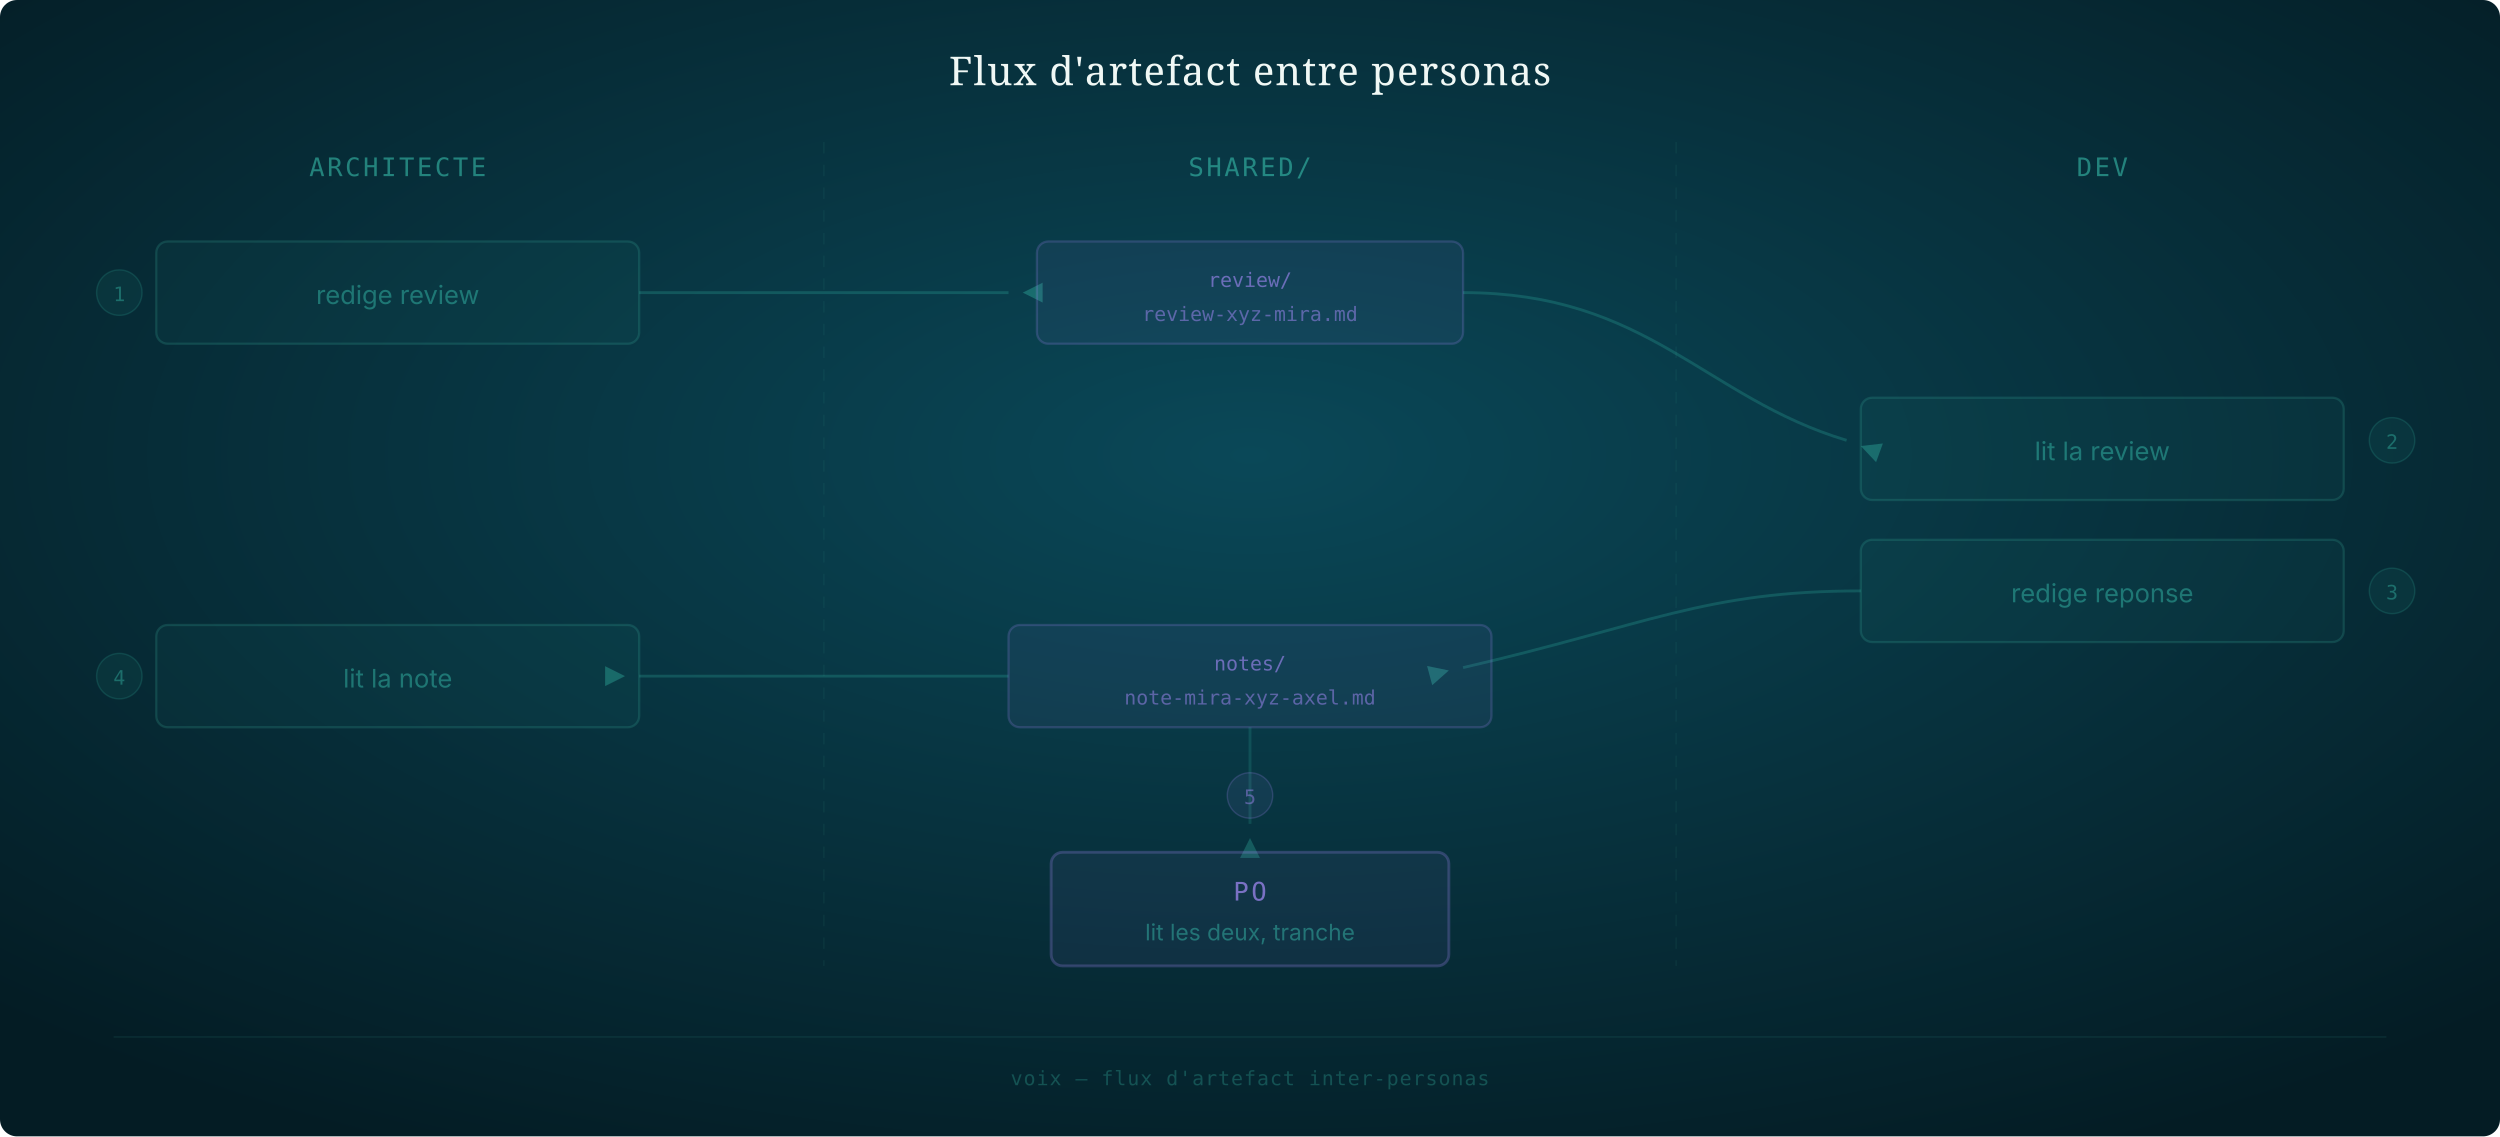
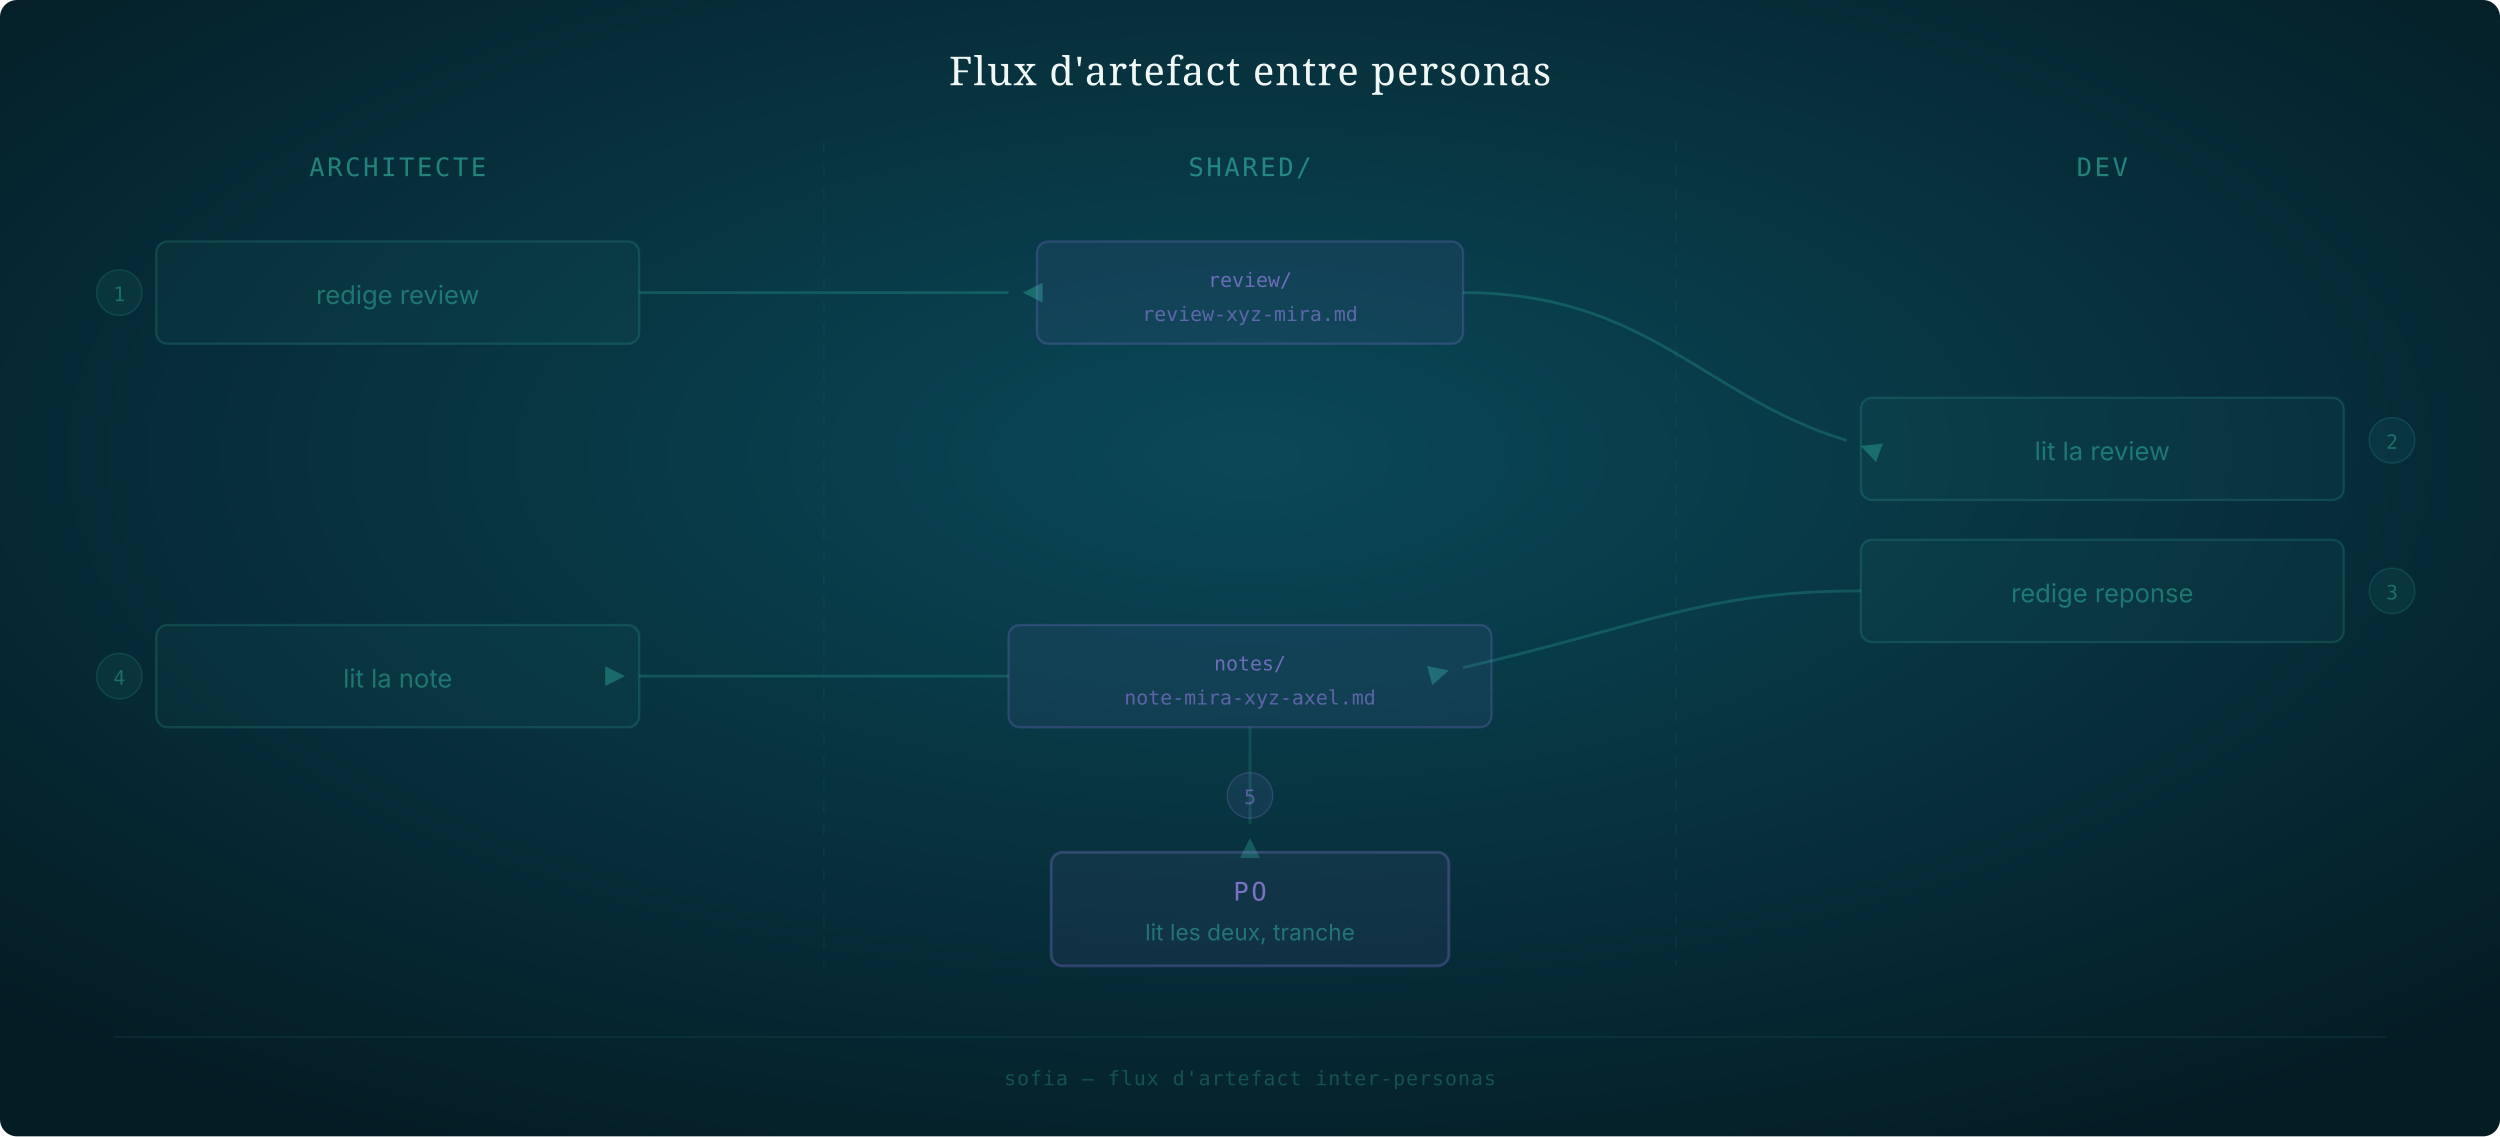
<svg xmlns="http://www.w3.org/2000/svg" viewBox="0 0 880 400">
  <defs>
    <radialGradient id="bg-grad" cx="50%" cy="40%" r="70%">
      <stop offset="0%" stop-color="#0a4858" />
      <stop offset="100%" stop-color="#041c24" />
    </radialGradient>
  </defs>
  <rect width="880" height="400" fill="url(#bg-grad)" rx="6" />
  <text x="440" y="30" text-anchor="middle" fill="#f0f8f5" font-family="Georgia,serif" font-size="14" font-weight="300" letter-spacing="0.03em">Flux d'artefact entre personas</text>
  <text x="140" y="62" text-anchor="middle" fill="rgba(64,216,192,0.5)" font-family="IBM Plex Mono,monospace" font-size="9" letter-spacing="0.1em" text-transform="uppercase">ARCHITECTE</text>
  <text x="440" y="62" text-anchor="middle" fill="rgba(64,216,192,0.5)" font-family="IBM Plex Mono,monospace" font-size="9" letter-spacing="0.1em" text-transform="uppercase">SHARED/</text>
  <text x="740" y="62" text-anchor="middle" fill="rgba(64,216,192,0.5)" font-family="IBM Plex Mono,monospace" font-size="9" letter-spacing="0.1em" text-transform="uppercase">DEV</text>
  <line x1="290" y1="50" x2="290" y2="340" stroke="rgba(64,180,160,0.08)" stroke-width="0.5" stroke-dasharray="4 4" />
  <line x1="590" y1="50" x2="590" y2="340" stroke="rgba(64,180,160,0.08)" stroke-width="0.5" stroke-dasharray="4 4" />
  <rect x="55" y="85" width="170" height="36" rx="4" fill="rgba(64,216,192,0.04)" stroke="rgba(64,180,160,0.2)" stroke-width="0.8" />
  <text x="140" y="107" text-anchor="middle" fill="rgba(64,216,192,0.4)" font-family="Inter,sans-serif" font-size="9">redige review</text>
  <path d="M 225 103 C 290 103, 310 103, 355 103" fill="none" stroke="rgba(64,216,192,0.2)" stroke-width="1" />
  <path d="M7,-3.5 L0,0 L7,3.5Z" fill="rgba(64,216,192,0.3)" transform="translate(360,103) rotate(0)" />
  <rect x="365" y="85" width="150" height="36" rx="4" fill="rgba(167,139,250,0.06)" stroke="rgba(167,139,250,0.2)" stroke-width="0.8" />
  <text x="440" y="101" text-anchor="middle" fill="rgba(167,139,250,0.6)" font-family="IBM Plex Mono,monospace" font-size="7">review/</text>
  <text x="440" y="113" text-anchor="middle" fill="rgba(167,139,250,0.5)" font-family="IBM Plex Mono,monospace" font-size="7">review-xyz-mira.md</text>
  <path d="M 515 103 C 580 103, 600 140, 650 155" fill="none" stroke="rgba(64,216,192,0.2)" stroke-width="1" />
  <path d="M7,-3.5 L0,0 L7,3.5Z" fill="rgba(64,216,192,0.3)" transform="translate(655,157) rotate(20)" />
  <rect x="655" y="140" width="170" height="36" rx="4" fill="rgba(64,216,192,0.04)" stroke="rgba(64,180,160,0.2)" stroke-width="0.8" />
  <text x="740" y="162" text-anchor="middle" fill="rgba(64,216,192,0.4)" font-family="Inter,sans-serif" font-size="9">lit la review</text>
  <rect x="655" y="190" width="170" height="36" rx="4" fill="rgba(64,216,192,0.04)" stroke="rgba(64,180,160,0.2)" stroke-width="0.8" />
  <text x="740" y="212" text-anchor="middle" fill="rgba(64,216,192,0.4)" font-family="Inter,sans-serif" font-size="9">redige reponse</text>
  <path d="M 655 208 C 600 208, 580 220, 515 235" fill="none" stroke="rgba(64,216,192,0.2)" stroke-width="1" />
  <path d="M7,-3.5 L0,0 L7,3.5Z" fill="rgba(64,216,192,0.3)" transform="translate(510,236) rotate(165)" />
  <rect x="355" y="220" width="170" height="36" rx="4" fill="rgba(167,139,250,0.06)" stroke="rgba(167,139,250,0.2)" stroke-width="0.8" />
  <text x="440" y="236" text-anchor="middle" fill="rgba(167,139,250,0.6)" font-family="IBM Plex Mono,monospace" font-size="7">notes/</text>
  <text x="440" y="248" text-anchor="middle" fill="rgba(167,139,250,0.5)" font-family="IBM Plex Mono,monospace" font-size="7">note-mira-xyz-axel.md</text>
  <path d="M 355 238 C 290 238, 270 238, 225 238" fill="none" stroke="rgba(64,216,192,0.2)" stroke-width="1" />
  <path d="M7,-3.5 L0,0 L7,3.5Z" fill="rgba(64,216,192,0.3)" transform="translate(220,238) rotate(180)" />
  <rect x="55" y="220" width="170" height="36" rx="4" fill="rgba(64,216,192,0.04)" stroke="rgba(64,180,160,0.2)" stroke-width="0.8" />
  <text x="140" y="242" text-anchor="middle" fill="rgba(64,216,192,0.4)" font-family="Inter,sans-serif" font-size="9">lit la note</text>
  <line x1="440" y1="256" x2="440" y2="290" stroke="rgba(64,216,192,0.15)" stroke-width="1" />
  <path d="M7,-3.5 L0,0 L7,3.5Z" fill="rgba(64,216,192,0.25)" transform="translate(440,295) rotate(90)" />
  <rect x="370" y="300" width="140" height="40" rx="4" fill="rgba(167,139,250,0.06)" stroke="rgba(167,139,250,0.25)" stroke-width="1" />
  <text x="440" y="317" text-anchor="middle" fill="rgba(167,139,250,0.7)" font-family="IBM Plex Mono,monospace" font-size="9" letter-spacing="0.1em">PO</text>
  <text x="440" y="331" text-anchor="middle" fill="rgba(64,216,192,0.4)" font-family="Inter,sans-serif" font-size="8">lit les deux, tranche</text>
  <circle cx="42" cy="103" r="8" fill="rgba(64,216,192,0.06)" stroke="rgba(64,216,192,0.15)" stroke-width="0.5" />
  <text x="42" y="106" text-anchor="middle" fill="rgba(64,216,192,0.35)" font-family="IBM Plex Mono,monospace" font-size="7">1</text>
  <circle cx="842" cy="155" r="8" fill="rgba(64,216,192,0.06)" stroke="rgba(64,216,192,0.15)" stroke-width="0.5" />
  <text x="842" y="158" text-anchor="middle" fill="rgba(64,216,192,0.35)" font-family="IBM Plex Mono,monospace" font-size="7">2</text>
  <circle cx="842" cy="208" r="8" fill="rgba(64,216,192,0.06)" stroke="rgba(64,216,192,0.15)" stroke-width="0.5" />
  <text x="842" y="211" text-anchor="middle" fill="rgba(64,216,192,0.35)" font-family="IBM Plex Mono,monospace" font-size="7">3</text>
  <circle cx="42" cy="238" r="8" fill="rgba(64,216,192,0.06)" stroke="rgba(64,216,192,0.15)" stroke-width="0.5" />
  <text x="42" y="241" text-anchor="middle" fill="rgba(64,216,192,0.35)" font-family="IBM Plex Mono,monospace" font-size="7">4</text>
  <circle cx="440" cy="280" r="8" fill="rgba(167,139,250,0.08)" stroke="rgba(167,139,250,0.2)" stroke-width="0.5" />
  <text x="440" y="283" text-anchor="middle" fill="rgba(167,139,250,0.45)" font-family="IBM Plex Mono,monospace" font-size="7">5</text>
  <line x1="40" y1="365" x2="840" y2="365" stroke="rgba(64,180,160,0.12)" stroke-width="0.5" />
-   <text x="440" y="382" text-anchor="middle" fill="rgba(64,216,192,0.25)" font-family="IBM Plex Mono,monospace" font-size="7" letter-spacing="0.05em">voix — flux d'artefact inter-personas</text>
+   <text x="440" y="382" text-anchor="middle" fill="rgba(64,216,192,0.25)" font-family="IBM Plex Mono,monospace" font-size="7" letter-spacing="0.05em">sofia — flux d'artefact inter-personas</text>
</svg>
